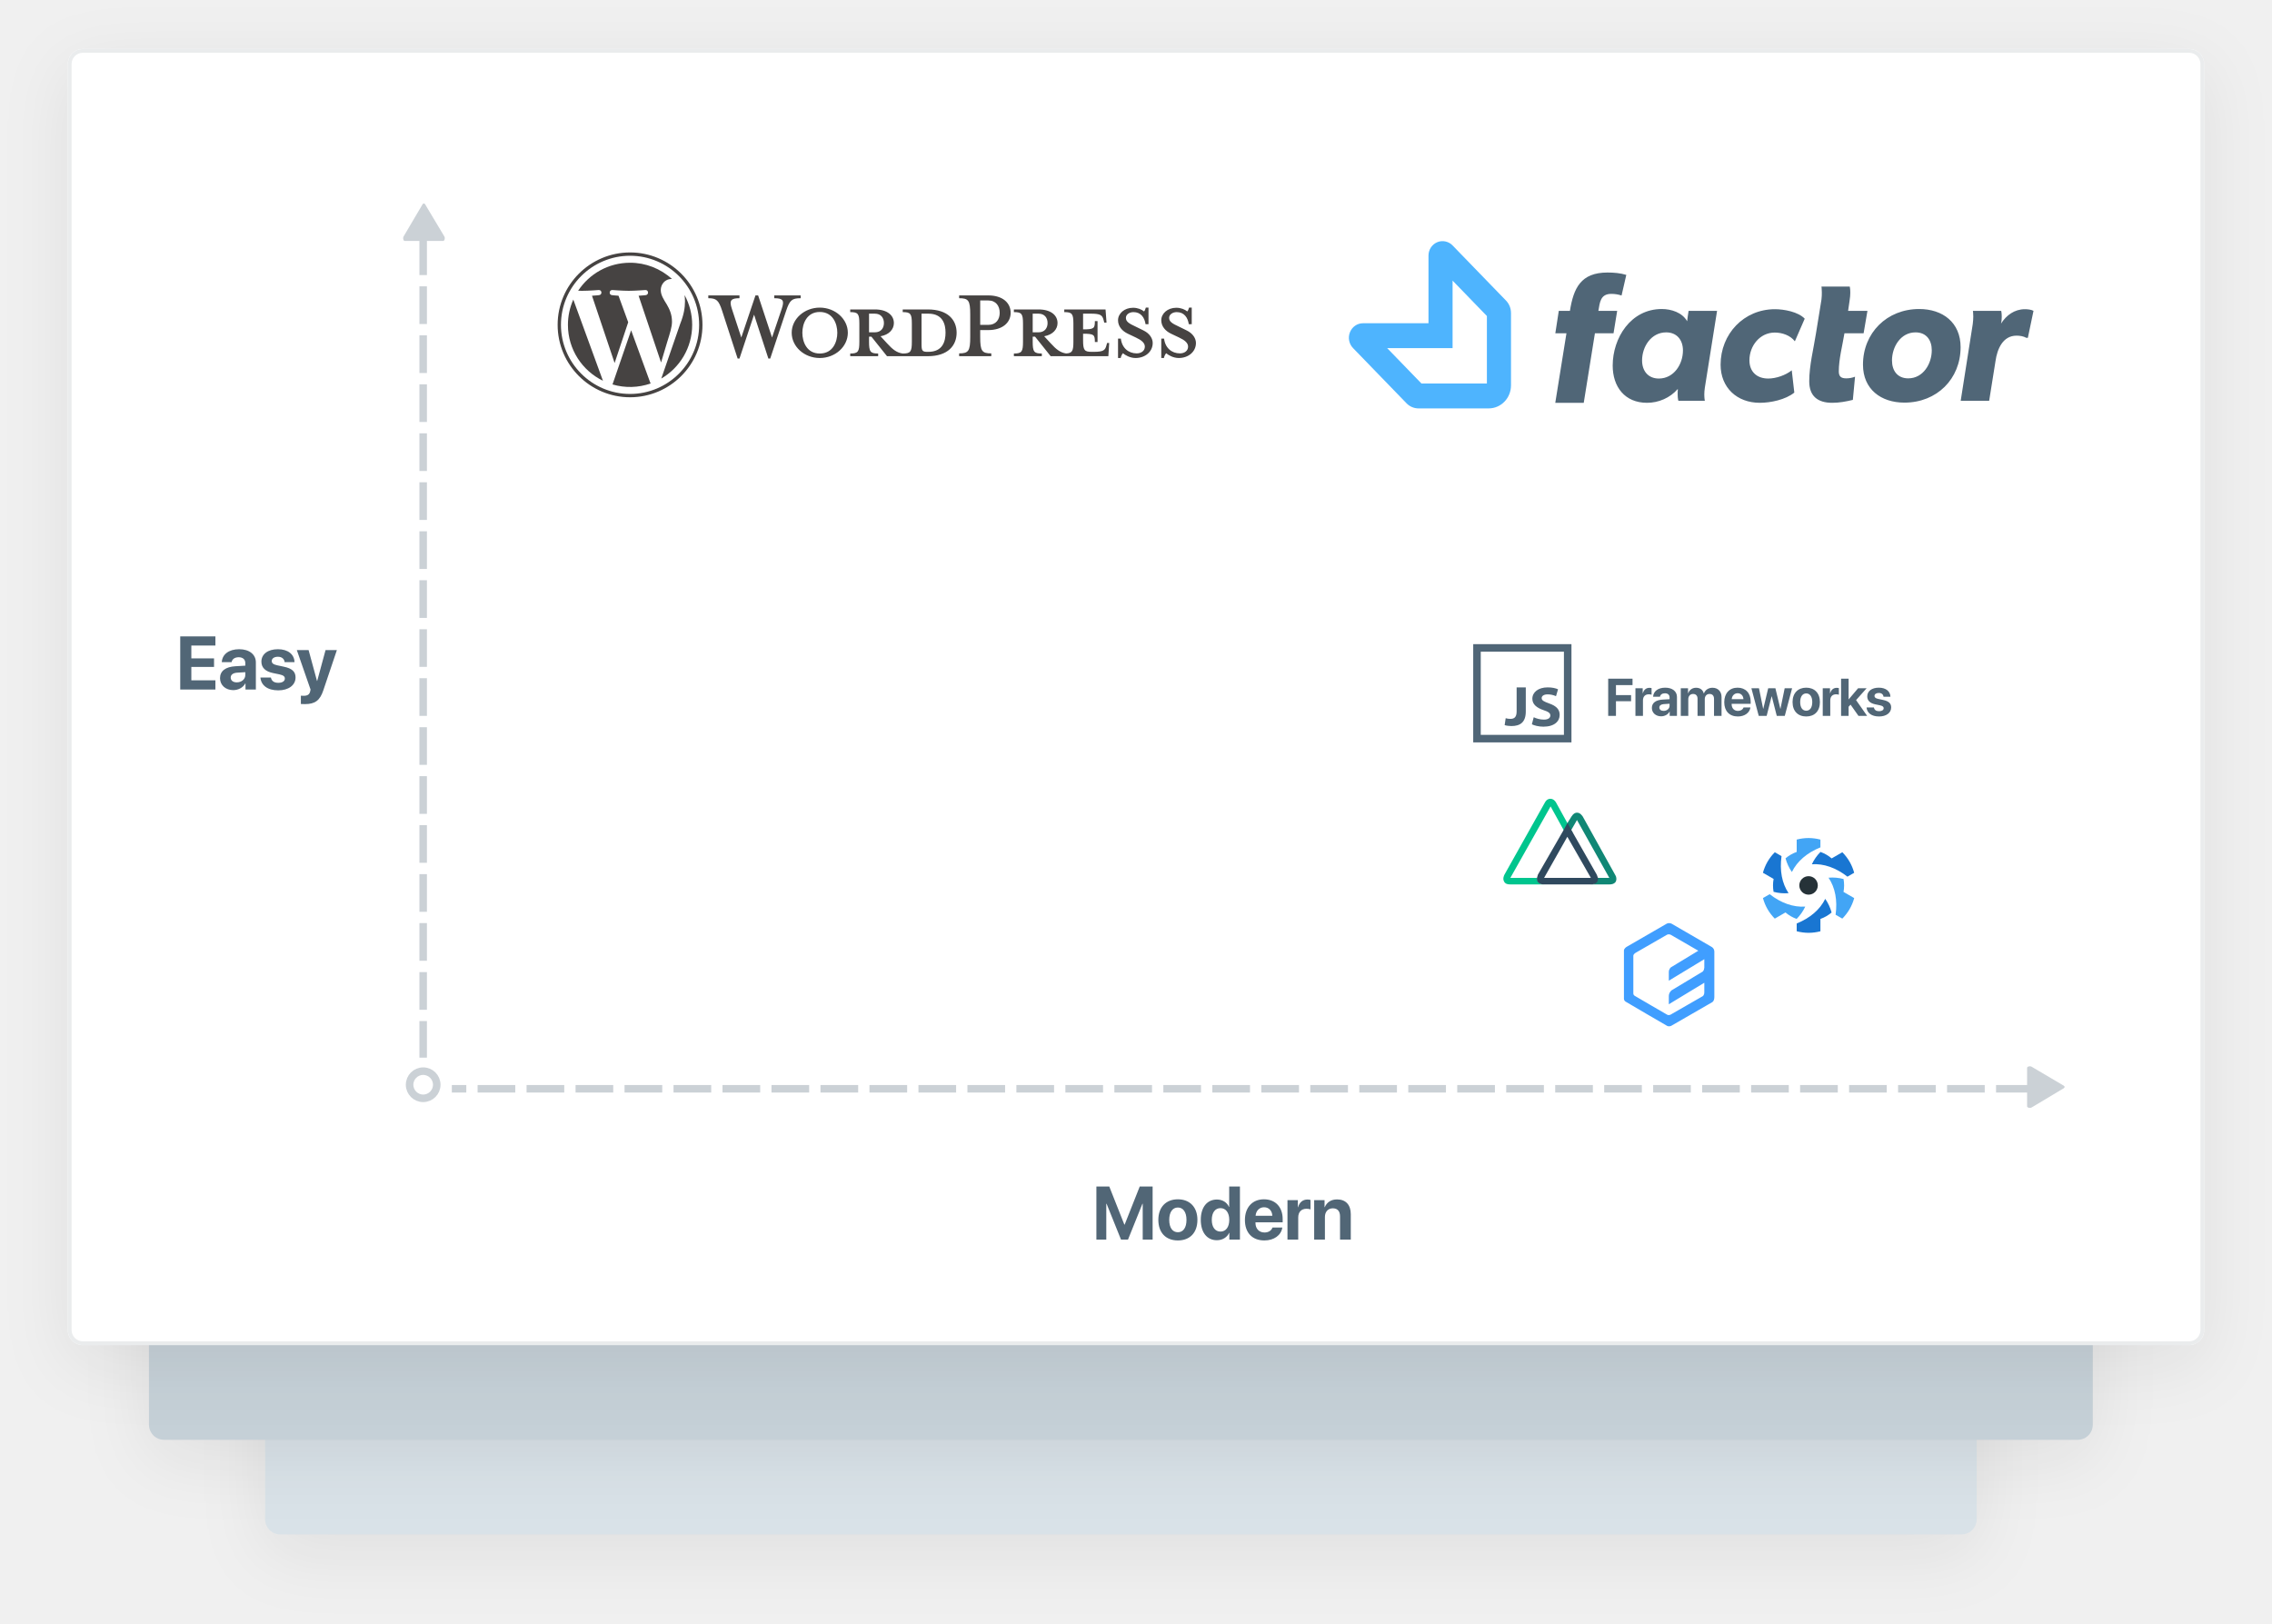
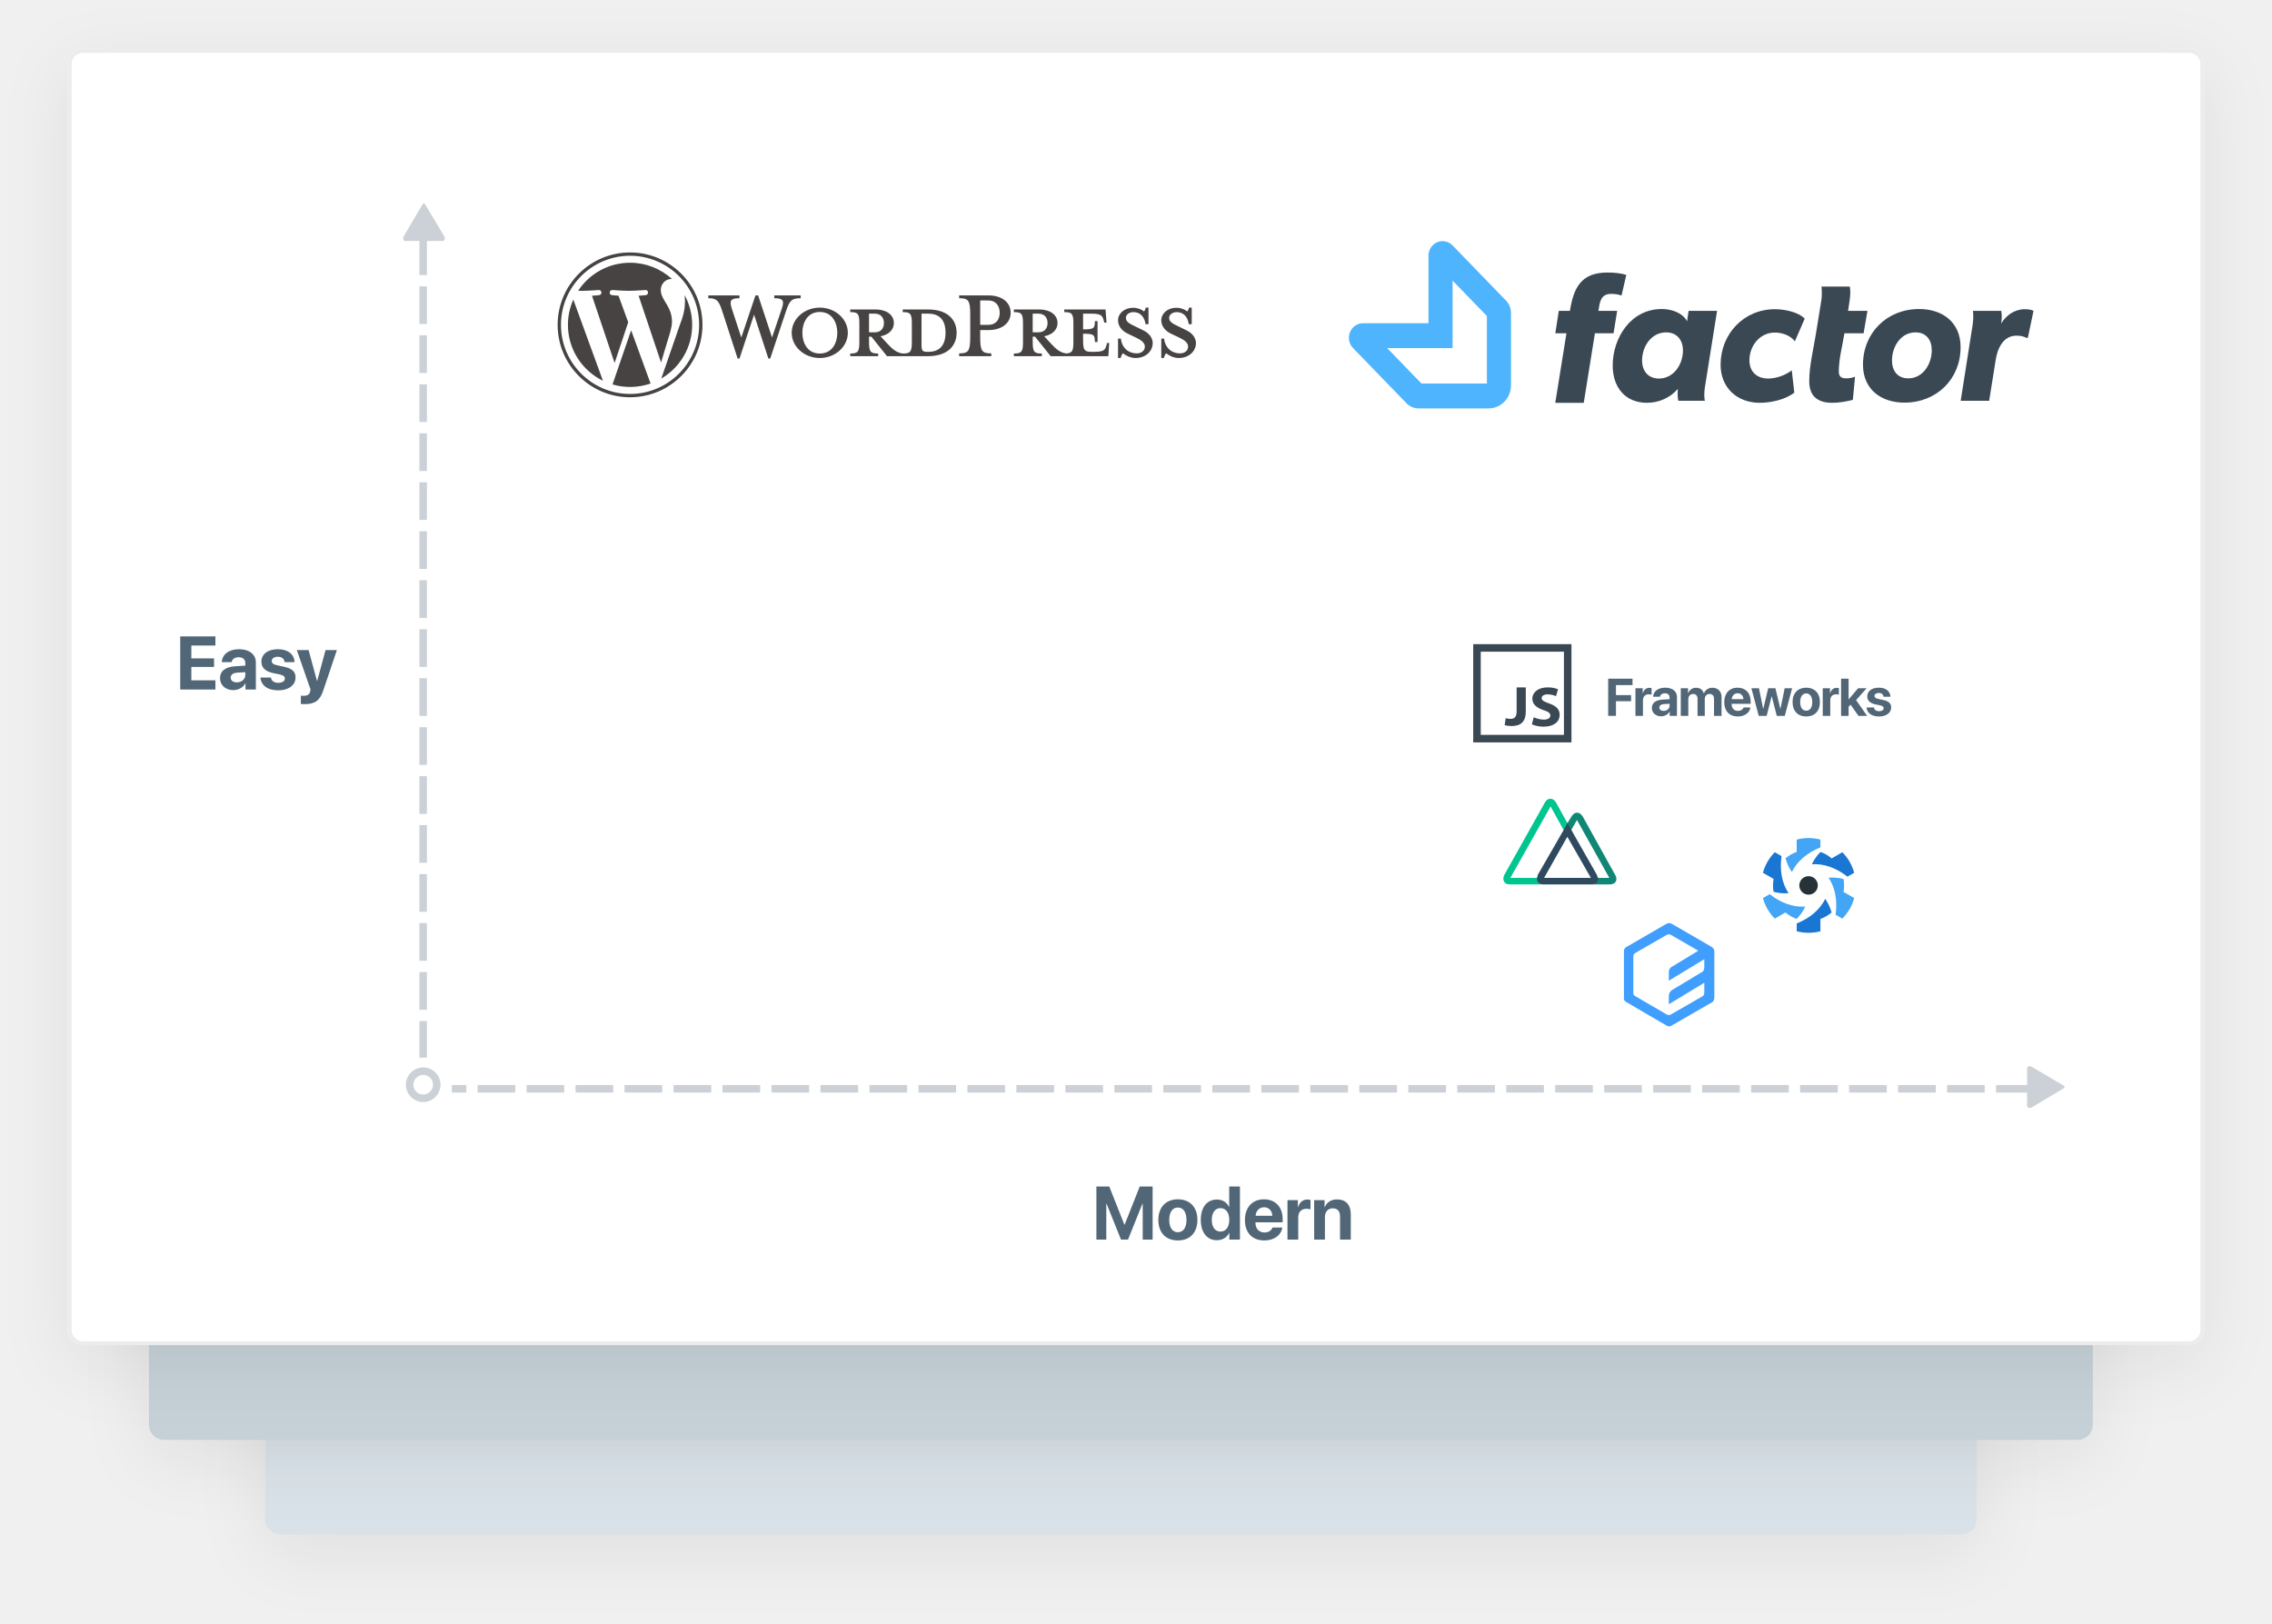
<svg xmlns="http://www.w3.org/2000/svg" width="603" height="431" fill="none">
  <rect width="454.261" height="300.178" x="70.361" y="107.069" fill="#D9E2E8" filter="url(#filter0_d)" rx="4" />
  <rect width="515.895" height="300.178" x="39.544" y="81.96" fill="#C5D0D7" filter="url(#filter1_d)" rx="4" />
  <g filter="url(#filter2_d)">
    <rect width="567" height="344" x="18" y="13" fill="#fff" rx="4" />
    <rect width="566" height="343" x="18.5" y="13.5" stroke="#EAECED" rx="3.5" />
  </g>
  <path fill="#464342" d="M246.256 82.13h-6.668v.707c2.085 0 2.421.447 2.421 3.092v4.77c0 2.644-.335 3.129-2.421 3.129-1.602-.224-2.683-1.08-4.173-2.72l-1.713-1.863c2.309-.41 3.538-1.862 3.538-3.502 0-2.048-1.75-3.613-5.029-3.613h-6.557v.707c2.086 0 2.422.447 2.422 3.092v4.77c0 2.644-.336 3.129-2.422 3.129v.707h7.414v-.707c-2.086 0-2.421-.485-2.421-3.13v-1.34h.633l4.135 5.177h10.841c5.328 0 7.637-2.83 7.637-6.221 0-3.39-2.309-6.184-7.637-6.184zm-15.609 6.072v-4.955h1.527c1.676 0 2.422 1.155 2.422 2.496 0 1.305-.746 2.459-2.422 2.459h-1.527zm15.721 5.179h-.261c-1.341 0-1.527-.335-1.527-2.05v-8.084h1.788c3.875 0 4.582 2.831 4.582 5.03 0 2.272-.708 5.104-4.582 5.104zM204.901 89.58l2.57-7.6c.746-2.198.411-2.83-1.974-2.83v-.746h7.004v.745c-2.347 0-2.906.559-3.837 3.279l-4.248 12.74h-.484l-3.8-11.66-3.874 11.66h-.484l-4.136-12.74c-.894-2.72-1.49-3.279-3.651-3.279v-.745h8.271v.745c-2.198 0-2.795.522-2.012 2.831l2.496 7.6 3.763-11.176h.708l3.688 11.177zM217.57 95.02c-4.098 0-7.451-3.018-7.451-6.706 0-3.651 3.353-6.67 7.451-6.67 4.098 0 7.451 3.019 7.451 6.67 0 3.688-3.353 6.706-7.451 6.706zm0-12.22c-3.427 0-4.62 3.092-4.62 5.514 0 2.46 1.193 5.514 4.62 5.514 3.465 0 4.657-3.055 4.657-5.514 0-2.422-1.192-5.513-4.657-5.513zM263.092 93.79v.745h-8.531v-.745c2.496 0 2.943-.633 2.943-4.359v-5.96c0-3.726-.447-4.322-2.943-4.322v-.745h7.711c3.837 0 5.961 1.974 5.961 4.62 0 2.57-2.124 4.582-5.961 4.582h-2.123v1.825c0 3.726.447 4.36 2.943 4.36zm-.82-14.045h-2.123v6.482h2.123c2.087 0 3.055-1.452 3.055-3.203 0-1.788-.968-3.28-3.055-3.28zM293.826 91.034l-.186.67c-.335 1.23-.745 1.677-3.39 1.677h-.522c-1.937 0-2.272-.448-2.272-3.093v-1.713c2.906 0 3.129.26 3.129 2.198h.708v-5.551h-.708c0 1.937-.223 2.198-3.129 2.198v-4.173h2.048c2.646 0 3.055.448 3.391 1.677l.186.707h.596l-.26-3.501h-10.954v.707c2.086 0 2.422.447 2.422 3.092v4.77c0 2.419-.285 3.029-1.93 3.115-1.563-.238-2.636-1.091-4.105-2.706l-1.714-1.863c2.31-.41 3.54-1.862 3.54-3.502 0-2.048-1.751-3.613-5.029-3.613h-6.557v.707c2.086 0 2.421.447 2.421 3.092v4.77c0 2.644-.335 3.129-2.421 3.129v.707h7.414v-.707c-2.086 0-2.422-.485-2.422-3.13v-1.34h.633l4.136 5.177h15.311l.224-3.501h-.56zm-19.744-2.832v-4.955h1.527c1.676 0 2.422 1.155 2.422 2.496 0 1.305-.746 2.459-2.422 2.459h-1.527zM301.389 95.02c-1.49 0-2.794-.783-3.353-1.267-.186.186-.521.745-.596 1.266h-.708v-5.14h.746c.298 2.459 2.011 3.911 4.209 3.911 1.192 0 2.161-.67 2.161-1.788 0-.968-.857-1.713-2.384-2.421l-2.124-1.006c-1.49-.708-2.608-1.938-2.608-3.577 0-1.788 1.677-3.315 3.987-3.315 1.229 0 2.272.447 2.906.968.186-.149.372-.559.484-1.006h.708v4.397h-.782c-.261-1.752-1.23-3.204-3.204-3.204-1.043 0-2.012.596-2.012 1.527 0 .969.782 1.49 2.571 2.31l2.048 1.006c1.789.856 2.496 2.236 2.496 3.353 0 2.347-2.049 3.985-4.545 3.985zM312.865 95.02c-1.49 0-2.794-.783-3.353-1.267-.186.186-.521.745-.596 1.266h-.708v-5.14h.745c.298 2.459 2.012 3.911 4.21 3.911 1.192 0 2.161-.67 2.161-1.788 0-.968-.857-1.713-2.384-2.421l-2.124-1.006c-1.49-.708-2.608-1.938-2.608-3.577 0-1.788 1.677-3.315 3.986-3.315 1.23 0 2.273.447 2.906.968.186-.149.373-.559.484-1.006h.708v4.397h-.782c-.261-1.752-1.229-3.204-3.204-3.204-1.043 0-2.012.596-2.012 1.527 0 .969.783 1.49 2.571 2.31l2.049 1.006c1.788.856 2.496 2.236 2.496 3.353 0 2.347-2.049 3.985-4.545 3.985zM150.731 86.218c0 6.526 3.793 12.166 9.293 14.838l-7.865-21.548a16.422 16.422 0 0 0-1.428 6.71zM178.349 85.387c0-2.038-.732-3.449-1.36-4.547-.835-1.358-1.619-2.508-1.619-3.866 0-1.516 1.15-2.927 2.769-2.927.073 0 .142.01.213.014a16.425 16.425 0 0 0-11.133-4.329c-5.76 0-10.828 2.956-13.776 7.432.387.011.752.02 1.061.02 1.725 0 4.394-.21 4.394-.21.889-.052.994 1.253.106 1.358 0 0-.893.106-1.887.158l6.004 17.858 3.608-10.821-2.569-7.038c-.887-.052-1.729-.157-1.729-.157-.888-.052-.784-1.41.105-1.358 0 0 2.722.209 4.342.209 1.725 0 4.394-.21 4.394-.21.89-.052.994 1.254.106 1.359 0 0-.895.105-1.887.157l5.958 17.723 1.645-5.495c.713-2.28 1.255-3.918 1.255-5.33z" />
  <path fill="#464342" d="M167.507 87.66l-4.946 14.374a16.487 16.487 0 0 0 10.132-.262 1.48 1.48 0 0 1-.117-.228l-5.069-13.884zM181.687 78.308c.071.525.112 1.089.112 1.695 0 1.674-.313 3.554-1.254 5.906l-5.036 14.561c4.901-2.859 8.198-8.17 8.198-14.251a16.388 16.388 0 0 0-2.02-7.91z" />
  <path fill="#464342" d="M167.219 67C156.622 67 148 75.621 148 86.219s8.622 19.219 19.219 19.219c10.597 0 19.22-8.621 19.22-19.22 0-10.597-8.623-19.218-19.22-19.218zm0 37.557c-10.111 0-18.338-8.227-18.338-18.338 0-10.112 8.227-18.338 18.338-18.338s18.337 8.226 18.337 18.338c0 10.111-8.226 18.338-18.337 18.338z" />
  <path fill="#00C58E" fill-rule="evenodd" d="M408.229 233.975l-.075-.075c-.151-.301-.151-.602-.151-.903h-7.149l10.686-18.965 4.44 8.052 1.43-1.053-4.44-8.053c-.075-.15-.602-.978-1.505-.978-.376 0-.978.151-1.43.978l-10.762 19.191c-.075.15-.527 1.054-.075 1.806.151.376.602.753 1.58.753h9.031c-.978 0-1.43-.377-1.58-.753z" clip-rule="evenodd" />
  <path fill="#108775" fill-rule="evenodd" d="M428.699 232.244l-8.655-15.578c-.15-.151-.602-.978-1.505-.978-.376 0-.903.15-1.43.978l-1.129 1.806v3.612l2.559-4.44 8.58 15.353h-3.237c.045.309-.007.625-.15.903v.075c-.452.753-1.43.753-1.58.753h5.117c.151 0 1.129 0 1.58-.753.151-.376.301-.978-.15-1.731z" clip-rule="evenodd" />
  <path fill="#2F495E" d="M423.958 233.975v-.075l.075-.151c.075-.225.15-.526.075-.752l-.301-.828-6.773-11.891-.978-1.806h-.076l-.978 1.806-6.848 11.891-.226.828c-.056.334-.003.677.15.978.226.376.678.753 1.581.753h12.643c.226 0 1.204 0 1.656-.753zm-7.978-11.89l6.247 10.912h-12.418l6.171-10.912z" />
  <path fill="#fff" d="M465 235c0-8.279 6.721-15 15-15s15 6.721 15 15-6.721 15-15 15-15-6.721-15-15z" />
  <path fill="#263238" d="M482.455 234.999a2.453 2.453 0 1 1-4.908 0 2.454 2.454 0 0 1 4.908 0z" />
  <path fill="#1976D2" d="M490.894 228.709a12.557 12.557 0 0 0-1.927-2.52l-2.837 1.638a9.479 9.479 0 0 0-2.962-1.717 11.66 11.66 0 0 0-2.293 3.271c3.158-.214 6.419.929 9.447 3.294l1.786-1.031a12.59 12.59 0 0 0-1.214-2.935z" />
  <path fill="#42A5F5" d="M490.895 241.288c.528-.921.937-1.905 1.218-2.929l-2.837-1.638a9.45 9.45 0 0 0 .006-3.424 11.618 11.618 0 0 0-3.979-.349c1.765 2.627 2.406 6.023 1.871 9.828l1.785 1.031c.749-.755 1.4-1.601 1.936-2.519z" />
  <path fill="#1976D2" d="M480.001 247.579a12.616 12.616 0 0 0 3.147-.41v-3.276a9.442 9.442 0 0 0 2.967-1.707 11.67 11.67 0 0 0-1.686-3.621c-1.393 2.843-4.014 5.096-7.576 6.535v2.062c1.027.271 2.085.411 3.148.417z" />
  <path fill="#42A5F5" d="M469.107 241.29a12.59 12.59 0 0 0 1.928 2.52l2.837-1.638a9.456 9.456 0 0 0 2.962 1.717 11.646 11.646 0 0 0 2.292-3.272c-3.158.215-6.419-.928-9.447-3.293l-1.785 1.031a12.544 12.544 0 0 0 1.213 2.935z" />
  <path fill="#1976D2" d="M469.106 228.71a12.609 12.609 0 0 0-1.218 2.93l2.837 1.638a9.445 9.445 0 0 0-.006 3.423c1.334.348 2.669.466 3.979.35-1.765-2.627-2.406-6.023-1.871-9.828l-1.786-1.031c-.748.754-1.399 1.6-1.935 2.518z" />
  <path fill="#42A5F5" d="M480 222.42a12.616 12.616 0 0 0-3.147.41v3.276a9.46 9.46 0 0 0-2.967 1.706c.366 1.33.931 2.545 1.686 3.621 1.393-2.842 4.014-5.095 7.576-6.534v-2.062a12.619 12.619 0 0 0-3.148-.417z" />
  <path fill="#409EFF" fill-rule="evenodd" d="M454.995 264.62c-.007 1.137-.597 1.391-.597 1.391s-10.19 5.888-10.853 6.257c-.656.281-1.095 0-1.095 0s-10.662-6.184-11.052-6.456c-.389-.272-.398-.695-.398-.695s.011-12.245 0-12.812c-.011-.567.697-.993.697-.993l10.653-6.158c.656-.346 1.295 0 1.295 0s9.411 5.47 10.454 6.058c1.022.486.896 1.49.896 1.49s.006 10.862 0 11.918zm-4.253-12.289c-2.182-1.256-7.32-4.233-7.32-4.233s-.502-.271-1.017 0l-8.364 4.819s-.555.333-.547.777c.008.444 0 10.027 0 10.027s.007.331.313.544c.305.213 8.677 5.052 8.677 5.052s.344.221.859 0c.521-.289 8.521-4.897 8.521-4.897s.464-.198.469-1.088c.002-.256.002-1.252.002-2.504l-9.419 5.708v-2.184c0-.896.694-1.488.694-1.488l8.332-5.021c.314-.328.379-.854.392-1.053l-.001-2.213-9.417 5.706V258c0-.896.595-1.29.595-1.29l7.231-4.379z" clip-rule="evenodd" />
-   <path stroke="#506677" stroke-width="2" d="M392 171.963h24.074v24.074H392z" />
-   <path fill="#506677" d="M402.524 182.436h2.428v6.383c0 2.878-1.471 3.881-3.818 3.881-.573 0-1.309-.089-1.79-.241l.271-1.841a4.24 4.24 0 0 0 1.245.178c1.024 0 1.661-.435 1.661-1.993v-6.367h.003zM407.059 190.363c.641.314 1.661.63 2.699.63 1.119 0 1.71-.435 1.71-1.108 0-.614-.51-.99-1.805-1.41-1.79-.6-2.97-1.528-2.97-3.013-.003-1.723 1.549-3.026 4.072-3.026 1.231 0 2.107.224 2.747.508l-.542 1.828a5.327 5.327 0 0 0-2.237-.478c-1.055 0-1.566.465-1.566.973 0 .644.591.928 1.998 1.439 1.901.66 2.78 1.588 2.78 3.027 0 1.693-1.372 3.132-4.328 3.132-1.231 0-2.445-.314-3.051-.63l.493-1.872z" />
+   <path stroke="#3a4854" stroke-width="2" d="M392 171.963h24.074v24.074H392z" />
+   <path fill="#3a4854" d="M402.524 182.436h2.428v6.383c0 2.878-1.471 3.881-3.818 3.881-.573 0-1.309-.089-1.79-.241l.271-1.841a4.24 4.24 0 0 0 1.245.178c1.024 0 1.661-.435 1.661-1.993v-6.367h.003zM407.059 190.363c.641.314 1.661.63 2.699.63 1.119 0 1.71-.435 1.71-1.108 0-.614-.51-.99-1.805-1.41-1.79-.6-2.97-1.528-2.97-3.013-.003-1.723 1.549-3.026 4.072-3.026 1.231 0 2.107.224 2.747.508l-.542 1.828a5.327 5.327 0 0 0-2.237-.478c-1.055 0-1.566.465-1.566.973 0 .644.591.928 1.998 1.439 1.901.66 2.78 1.588 2.78 3.027 0 1.693-1.372 3.132-4.328 3.132-1.231 0-2.445-.314-3.051-.63l.493-1.872z" />
  <path fill="#0495FE" fill-opacity=".7" d="M395.109 108.393h-18.622a4.418 4.418 0 0 1-3.201-1.37l-14.19-14.646a3.938 3.938 0 0 1-.811-4.2c.581-1.447 1.935-2.385 3.453-2.385h17.388V67.849c0-1.562.905-2.96 2.305-3.559 1.378-.592 3.019-.255 4.073.832L399.7 79.772a4.732 4.732 0 0 1 1.325 3.304v19.214c-.003 3.367-2.654 6.103-5.916 6.103zm-17.843-6.602h17.361V83.873l-9.104-9.396v17.918h-17.361l9.104 9.396z" />
-   <path fill="#506677" d="M447.777 85.26c-1.308-2.324-4.214-3.244-6.732-3.244-8.233 0-13.027 7.651-13.027 15.013 0 5.666 3.244 9.879 9.104 9.879 3.1 0 6.102-1.307 8.136-3.632h.049c-.049.533-.049 1.017-.049 1.404 0 1.114.194 1.695.194 1.695h7.022s-.145-.629-.145-1.695c0-.484.048-1.113.145-1.791l3.245-20.389h-7.555c-.145.92-.291 1.84-.387 2.76zm-1.114 7.75c0 3.68-2.422 7.457-6.393 7.457-2.857 0-4.455-2.034-4.455-4.794 0-3.68 2.421-7.458 6.392-7.458 2.858 0 4.456 2.034 4.456 4.794zM478.98 84.582c-1.743-1.84-5.52-2.518-7.893-2.518-8.282 0-14.432 6.587-14.432 14.723 0 6.102 4.358 10.121 10.412 10.121 2.857 0 6.828-.823 9.153-2.712l-.678-5.908c-1.647 1.307-4.165 2.179-6.247 2.179-3.003 0-4.988-1.792-4.988-4.843 0-3.826 2.76-7.36 6.731-7.36 1.937 0 4.117.726 5.327 2.324l2.615-6.005zM520.353 92.137c0-6.537-4.746-10.121-10.993-10.121-8.572 0-14.916 6.344-14.916 14.77 0 6.538 4.794 10.074 10.993 10.074 8.621 0 14.916-6.296 14.916-14.723zm-7.651.824c0 3.583-2.277 7.458-6.248 7.458-2.857 0-4.31-2.034-4.31-4.746 0-3.584 2.276-7.458 6.247-7.458 2.858 0 4.311 2.034 4.311 4.746zM539.701 82.5c-.581-.339-1.598-.436-2.276-.436-2.761 0-4.94 1.598-6.344 3.826.145-.581.193-1.308.193-1.792 0-1.065-.145-1.598-.145-1.598h-7.506s.096.581.096 1.501c0 .581-.048 1.308-.145 2.034l-3.196 20.34h7.555l1.695-10.606c.436-3.05 1.888-6.683 5.569-6.683.872 0 1.84.146 2.615.582h.388l1.501-7.168zM423.299 88.457h4.94l.969-5.957h-4.989c.388-2.276.533-4.504 3.439-4.504.92 0 1.84.145 2.712.436l1.259-5.472c-1.55-.485-3.342-.63-4.988-.63-7.119 0-9.008 4.165-9.976 10.17h-2.955l-.92 5.957h2.954l-2.966 18.451h7.557l2.964-18.451zM490.883 79.837c.145-.872.194-1.599.194-2.18 0-1.065-.146-1.598-.146-1.598h-7.506s.097.581.097 1.501c0 .581 0 1.211-.097 1.938l-.484 3.002-.969 5.957c-.63 4.068-1.792 8.523-1.792 12.737 0 3.971 2.276 5.714 6.102 5.714 1.889 0 3.681-.339 5.473-.775l.581-6.15c-.727.29-1.55.436-2.325.436-1.307 0-1.985-.436-1.985-1.84 0-3.294.968-6.877 1.501-10.122h5.085l1.017-5.957h-5.134l.388-2.663z" />
+   <path fill="#3a4854" d="M447.777 85.26c-1.308-2.324-4.214-3.244-6.732-3.244-8.233 0-13.027 7.651-13.027 15.013 0 5.666 3.244 9.879 9.104 9.879 3.1 0 6.102-1.307 8.136-3.632h.049c-.049.533-.049 1.017-.049 1.404 0 1.114.194 1.695.194 1.695h7.022s-.145-.629-.145-1.695c0-.484.048-1.113.145-1.791l3.245-20.389h-7.555c-.145.92-.291 1.84-.387 2.76zm-1.114 7.75c0 3.68-2.422 7.457-6.393 7.457-2.857 0-4.455-2.034-4.455-4.794 0-3.68 2.421-7.458 6.392-7.458 2.858 0 4.456 2.034 4.456 4.794zM478.98 84.582c-1.743-1.84-5.52-2.518-7.893-2.518-8.282 0-14.432 6.587-14.432 14.723 0 6.102 4.358 10.121 10.412 10.121 2.857 0 6.828-.823 9.153-2.712l-.678-5.908c-1.647 1.307-4.165 2.179-6.247 2.179-3.003 0-4.988-1.792-4.988-4.843 0-3.826 2.76-7.36 6.731-7.36 1.937 0 4.117.726 5.327 2.324l2.615-6.005zM520.353 92.137c0-6.537-4.746-10.121-10.993-10.121-8.572 0-14.916 6.344-14.916 14.77 0 6.538 4.794 10.074 10.993 10.074 8.621 0 14.916-6.296 14.916-14.723zm-7.651.824c0 3.583-2.277 7.458-6.248 7.458-2.857 0-4.31-2.034-4.31-4.746 0-3.584 2.276-7.458 6.247-7.458 2.858 0 4.311 2.034 4.311 4.746zM539.701 82.5c-.581-.339-1.598-.436-2.276-.436-2.761 0-4.94 1.598-6.344 3.826.145-.581.193-1.308.193-1.792 0-1.065-.145-1.598-.145-1.598h-7.506s.096.581.096 1.501c0 .581-.048 1.308-.145 2.034l-3.196 20.34h7.555l1.695-10.606c.436-3.05 1.888-6.683 5.569-6.683.872 0 1.84.146 2.615.582h.388l1.501-7.168zM423.299 88.457h4.94l.969-5.957h-4.989c.388-2.276.533-4.504 3.439-4.504.92 0 1.84.145 2.712.436l1.259-5.472c-1.55-.485-3.342-.63-4.988-.63-7.119 0-9.008 4.165-9.976 10.17h-2.955l-.92 5.957h2.954l-2.966 18.451h7.557l2.964-18.451zM490.883 79.837c.145-.872.194-1.599.194-2.18 0-1.065-.146-1.598-.146-1.598h-7.506s.097.581.097 1.501c0 .581 0 1.211-.097 1.938l-.484 3.002-.969 5.957c-.63 4.068-1.792 8.523-1.792 12.737 0 3.971 2.276 5.714 6.102 5.714 1.889 0 3.681-.339 5.473-.775l.581-6.15c-.727.29-1.55.436-2.325.436-1.307 0-1.985-.436-1.985-1.84 0-3.294.968-6.877 1.501-10.122h5.085l1.017-5.957h-5.134l.388-2.663z" />
  <path fill="#516676" d="M428.885 190v-3.883h4.013v-1.634h-4.013v-2.645h4.396v-1.702h-6.46V190h2.064zM434.053 190h1.996v-4.095c0-1.032.575-1.634 1.559-1.634.287 0 .561.048.725.117v-1.757a2.038 2.038 0 0 0-.568-.075c-.861 0-1.483.506-1.743 1.435h-.041v-1.319h-1.928V190zM440.869 190.116c.916 0 1.825-.458 2.235-1.237h.041V190h1.928v-5.038c0-1.477-1.223-2.447-3.103-2.447-1.942 0-3.152.977-3.227 2.399h1.825c.096-.54.568-.909 1.313-.909.752 0 1.23.396 1.23 1.08v.485l-1.845.11c-1.826.109-2.851.882-2.851 2.215 0 1.319 1.06 2.221 2.454 2.221zm.656-1.442c-.676 0-1.128-.342-1.128-.889 0-.519.424-.854 1.169-.909l1.545-.096v.533c0 .793-.717 1.361-1.586 1.361zM446.085 190h1.996v-4.423c0-.82.513-1.394 1.272-1.394.738 0 1.182.464 1.182 1.251V190h1.921v-4.45c0-.814.499-1.367 1.258-1.367.773 0 1.196.464 1.196 1.312V190h1.996v-5.004c0-1.476-.963-2.461-2.399-2.461-1.073 0-1.948.581-2.276 1.504h-.041c-.246-.957-.985-1.504-2.044-1.504-.998 0-1.784.581-2.092 1.463h-.041v-1.326h-1.928V190zM462.745 187.758c-.185.56-.745.923-1.477.923-1.018 0-1.682-.718-1.682-1.764v-.123h5.052v-.608c0-2.229-1.346-3.671-3.479-3.671-2.167 0-3.534 1.517-3.534 3.855 0 2.345 1.353 3.787 3.609 3.787 1.811 0 3.124-.964 3.343-2.399h-1.832zm-1.566-3.767c.889 0 1.497.643 1.538 1.579h-3.11c.068-.916.697-1.579 1.572-1.579zM475.631 182.672h-1.969l-1.114 5.434h-.041l-1.306-5.434h-1.914l-1.299 5.434h-.041l-1.107-5.434h-2.01l1.948 7.328h2.099l1.319-5.182h.041l1.326 5.182h2.126l1.942-7.328zM479.384 190.157c2.215 0 3.63-1.415 3.63-3.828 0-2.379-1.436-3.814-3.63-3.814s-3.63 1.442-3.63 3.814c0 2.406 1.415 3.828 3.63 3.828zm0-1.524c-.984 0-1.607-.827-1.607-2.297 0-1.456.636-2.297 1.607-2.297s1.599.841 1.599 2.297c0 1.47-.622 2.297-1.599 2.297zM483.766 190h1.996v-4.095c0-1.032.574-1.634 1.559-1.634.287 0 .56.048.724.117v-1.757a2.03 2.03 0 0 0-.567-.075c-.861 0-1.483.506-1.743 1.435h-.041v-1.319h-1.928V190zM490.657 185.611h-.027v-5.475h-1.997V190h1.997v-2.42l.519-.56 2.099 2.98h2.297l-2.933-4.184 2.796-3.144h-2.263l-2.488 2.939z" />
  <path fill="#516676" d="M495.579 184.825c0 1.101.718 1.812 2.133 2.113l1.251.259c.718.164.971.383.971.773 0 .478-.465.786-1.217.786-.793 0-1.251-.342-1.374-.985h-1.949c.13 1.443 1.299 2.386 3.323 2.386 1.886 0 3.206-.95 3.206-2.392 0-1.074-.629-1.675-2.16-1.996l-1.251-.267c-.739-.157-1.012-.41-1.012-.786 0-.486.458-.8 1.148-.8.739 0 1.183.403 1.245.998h1.838c-.041-1.435-1.203-2.399-3.083-2.399-1.866 0-3.069.916-3.069 2.31zM57.17 180.559h-6.387v-3.555h6.026v-2.266h-6.026v-3.398h6.387v-2.432h-9.336V183h9.336v-2.441zM61.902 183.166c1.308 0 2.607-.654 3.193-1.768h.058V183h2.754v-7.197c0-2.11-1.748-3.496-4.433-3.496-2.774 0-4.502 1.396-4.61 3.427h2.608c.137-.771.81-1.298 1.875-1.298 1.074 0 1.758.566 1.758 1.543v.693l-2.637.156c-2.608.156-4.072 1.26-4.072 3.164 0 1.885 1.513 3.174 3.506 3.174zm.937-2.061c-.967 0-1.611-.488-1.611-1.269 0-.742.605-1.221 1.67-1.299l2.207-.137v.762c0 1.133-1.026 1.943-2.266 1.943zM69.377 175.607c0 1.573 1.026 2.588 3.047 3.018l1.787.371c1.026.234 1.387.547 1.387 1.104 0 .683-.664 1.123-1.738 1.123-1.133 0-1.787-.489-1.963-1.407h-2.783c.185 2.061 1.855 3.409 4.746 3.409 2.695 0 4.58-1.358 4.58-3.418 0-1.534-.899-2.393-3.086-2.852l-1.787-.381c-1.055-.224-1.445-.586-1.445-1.123 0-.693.654-1.142 1.64-1.142 1.055 0 1.69.576 1.778 1.425h2.626c-.058-2.05-1.718-3.427-4.404-3.427-2.666 0-4.385 1.308-4.385 3.3zM80.935 186.877c2.666 0 3.984-.967 4.873-3.652l3.604-10.694h-3.008l-2.217 8.184h-.058l-2.227-8.184h-3.125L82.419 183c.01.049-.097.459-.097.508-.195.83-.713 1.162-1.748 1.162a9 9 0 0 1-.723-.029v2.207c.098.019.977.029 1.084.029z" />
  <circle cx="112.313" cy="287.898" r="3.604" stroke="#516676" stroke-opacity=".3" stroke-width="2" />
  <path stroke="#516676" stroke-dasharray="10 3" stroke-miterlimit="1.315" stroke-opacity=".3" stroke-width="2" d="M112.312 63v217.716" />
  <path fill="#CBD1D6" d="M117.587 63.957c.192 0 .331-.14.418-.422.076-.282.052-.54-.072-.778l-5.107-8.535c-.096-.148-.211-.222-.345-.222-.125 0-.235.074-.331.222l-5.034 8.535a1.03 1.03 0 0 0-.072.778c.077.282.216.422.417.422h10.126z" />
  <path stroke="#516676" stroke-dasharray="10 3" stroke-miterlimit="1.315" stroke-opacity=".3" stroke-width="2" d="M539.758 288.978H119.916" />
  <path fill="#CBD1D6" d="M538 293.587c0 .192.141.331.422.418.282.076.541.052.778-.072l8.535-5.107c.148-.096.222-.211.222-.345 0-.125-.074-.235-.222-.331l-8.535-5.034a1.03 1.03 0 0 0-.778-.072c-.281.077-.422.216-.422.417v10.126z" />
  <path fill="#516676" d="M305.91 329v-14.092h-3.418l-4.004 10.117h-.078l-4.004-10.117h-3.418V329h2.627v-9.512h.078l3.828 9.512h1.856l3.828-9.512h.078V329h2.627zM312.614 329.225c3.165 0 5.186-2.022 5.186-5.469 0-3.399-2.051-5.449-5.186-5.449-3.134 0-5.185 2.06-5.185 5.449 0 3.437 2.021 5.469 5.185 5.469zm0-2.178c-1.406 0-2.294-1.182-2.294-3.281 0-2.08.908-3.282 2.294-3.282 1.387 0 2.286 1.202 2.286 3.282 0 2.099-.889 3.281-2.286 3.281zM322.961 329.166c1.543 0 2.754-.811 3.262-1.963h.049V329h2.812v-14.092h-2.851v5.42h-.059c-.508-1.162-1.679-1.963-3.193-1.963-2.627 0-4.287 2.061-4.287 5.381 0 3.35 1.65 5.42 4.267 5.42zm.967-8.516c1.416 0 2.324 1.211 2.324 3.116 0 1.914-.908 3.105-2.324 3.105-1.435 0-2.314-1.182-2.314-3.105 0-1.914.879-3.116 2.314-3.116zM337.722 325.797c-.263.801-1.064 1.318-2.109 1.318-1.455 0-2.402-1.025-2.402-2.519v-.176h7.216v-.869c0-3.184-1.923-5.244-4.97-5.244-3.096 0-5.049 2.168-5.049 5.507 0 3.35 1.933 5.411 5.156 5.411 2.588 0 4.463-1.377 4.775-3.428h-2.617zm-2.236-5.381c1.269 0 2.139.918 2.197 2.256h-4.443c.097-1.309.996-2.256 2.246-2.256zM341.702 329h2.852v-5.85c0-1.474.82-2.334 2.226-2.334.41 0 .801.069 1.035.166v-2.509a2.88 2.88 0 0 0-.81-.108c-1.231 0-2.119.723-2.491 2.051h-.058v-1.885h-2.754V329zM348.787 329h2.852v-6.006c0-1.357.81-2.295 2.09-2.295 1.279 0 1.923.781 1.923 2.149V329h2.852v-6.748c0-2.451-1.309-3.916-3.633-3.916-1.611 0-2.715.762-3.271 2.06h-.059v-1.865h-2.754V329z" />
  <defs>
    <filter id="filter0_d" width="490.261" height="336.178" x="52.361" y="94.069" color-interpolation-filters="sRGB" filterUnits="userSpaceOnUse">
      <feFlood flood-opacity="0" result="BackgroundImageFix" />
      <feColorMatrix in="SourceAlpha" values="0 0 0 0 0 0 0 0 0 0 0 0 0 0 0 0 0 0 127 0" />
      <feOffset dy="5" />
      <feGaussianBlur stdDeviation="9" />
      <feColorMatrix values="0 0 0 0 0 0 0 0 0 0 0 0 0 0 0 0 0 0 0.07 0" />
      <feBlend in2="BackgroundImageFix" result="effect1_dropShadow" />
      <feBlend in="SourceGraphic" in2="effect1_dropShadow" result="shape" />
    </filter>
    <filter id="filter1_d" width="551.895" height="336.178" x="21.544" y="68.96" color-interpolation-filters="sRGB" filterUnits="userSpaceOnUse">
      <feFlood flood-opacity="0" result="BackgroundImageFix" />
      <feColorMatrix in="SourceAlpha" values="0 0 0 0 0 0 0 0 0 0 0 0 0 0 0 0 0 0 127 0" />
      <feOffset dy="5" />
      <feGaussianBlur stdDeviation="9" />
      <feColorMatrix values="0 0 0 0 0 0 0 0 0 0 0 0 0 0 0 0 0 0 0.07 0" />
      <feBlend in2="BackgroundImageFix" result="effect1_dropShadow" />
      <feBlend in="SourceGraphic" in2="effect1_dropShadow" result="shape" />
    </filter>
    <filter id="filter2_d" width="603" height="380" x="0" y="0" color-interpolation-filters="sRGB" filterUnits="userSpaceOnUse">
      <feFlood flood-opacity="0" result="BackgroundImageFix" />
      <feColorMatrix in="SourceAlpha" values="0 0 0 0 0 0 0 0 0 0 0 0 0 0 0 0 0 0 127 0" />
      <feOffset dy="5" />
      <feGaussianBlur stdDeviation="9" />
      <feColorMatrix values="0 0 0 0 0 0 0 0 0 0 0 0 0 0 0 0 0 0 0.07 0" />
      <feBlend in2="BackgroundImageFix" result="effect1_dropShadow" />
      <feBlend in="SourceGraphic" in2="effect1_dropShadow" result="shape" />
    </filter>
  </defs>
</svg>
